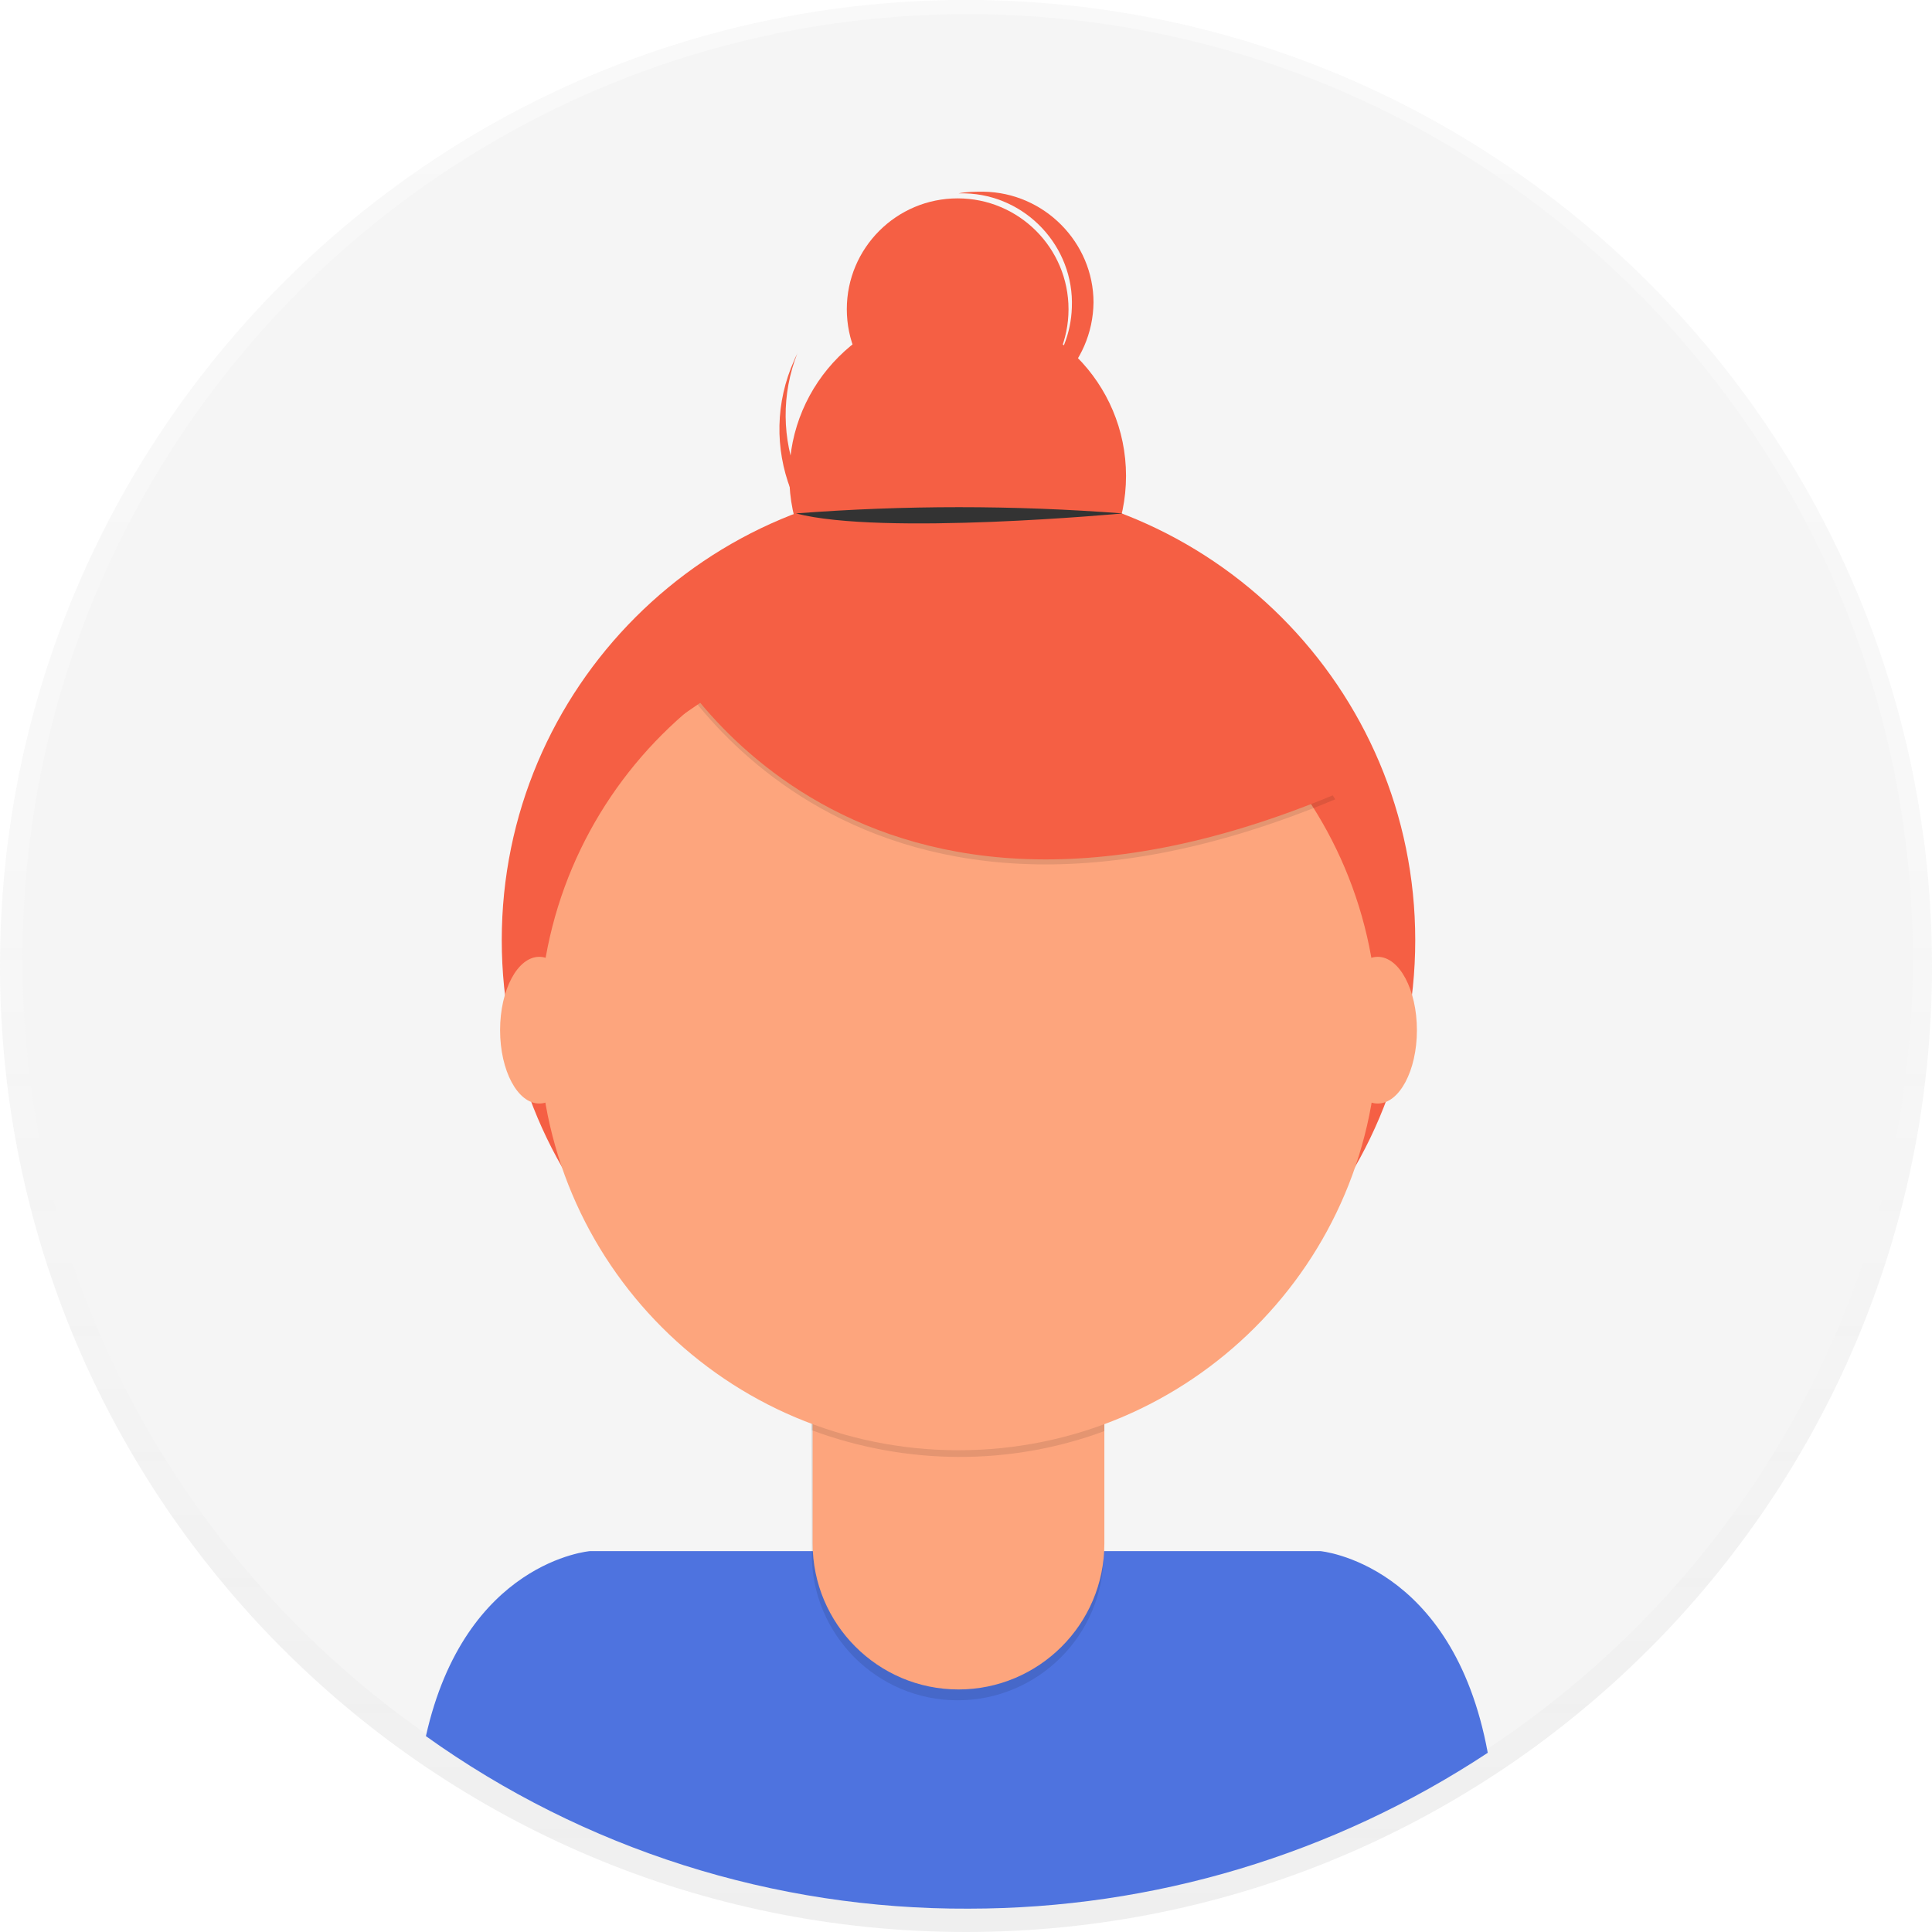
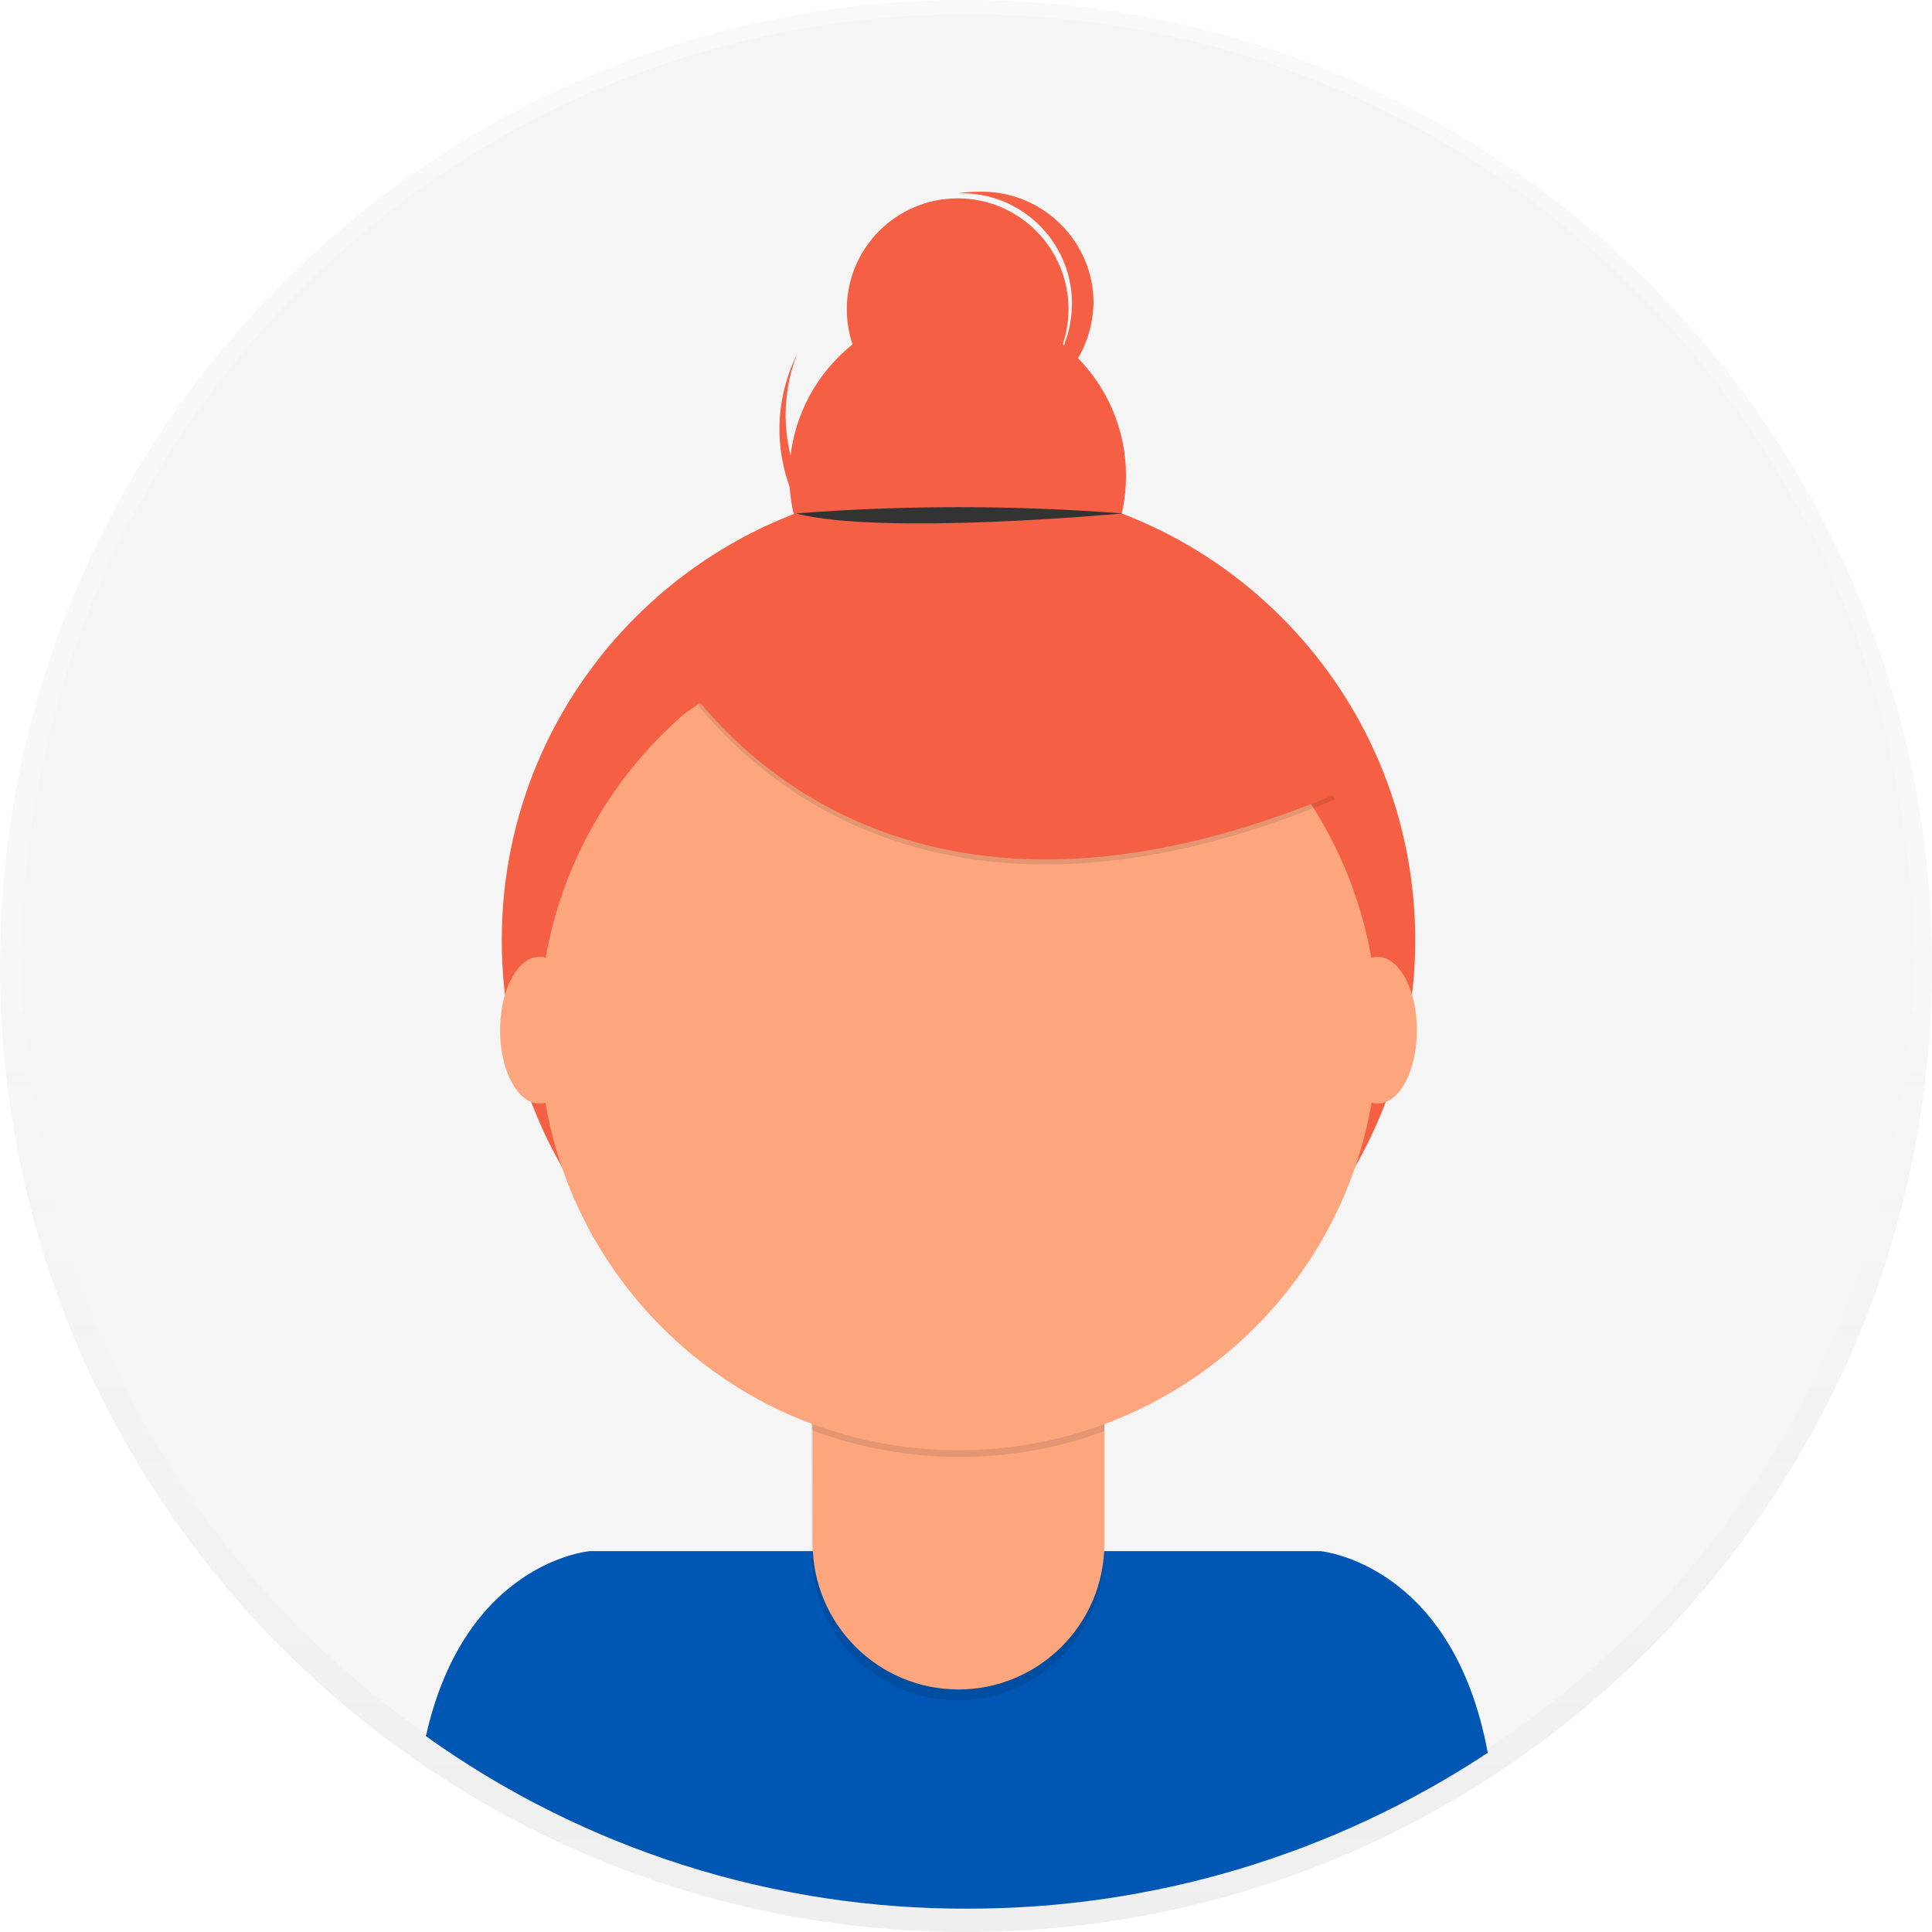
<svg xmlns="http://www.w3.org/2000/svg" version="1.1" id="_x38_8ce59e9-c4b8-4d1d-9d7a-ce0190159aa8" x="0px" y="0px" viewBox="0 0 231.8 231.8" style="enable-background:new 0 0 231.8 231.8;" xml:space="preserve">
  <style type="text/css">
	.st0{opacity:0.5;}
	.st1{fill:url(#SVGID_1_);}
	.st2{fill:#F5F5F5;}
- 	.st3{fill:#4E73DF;}
+ 	.st3{fill:#0056b3;}
	.st4{fill:#F55F44;}
	.st5{opacity:0.1;enable-background:new    ;}
	.st6{fill:#FDA57D;}
	.st7{fill:#333333;}
</style>
  <g class="st0">
    <linearGradient id="SVGID_1_" gradientUnits="userSpaceOnUse" x1="115.89" y1="9.36" x2="115.89" y2="241.14" gradientTransform="matrix(1 0 0 -1 0 241.14)">
      <stop offset="0" style="stop-color:#808080;stop-opacity:0.25" />
      <stop offset="0.54" style="stop-color:#808080;stop-opacity:0.12" />
      <stop offset="1" style="stop-color:#808080;stop-opacity:0.1" />
    </linearGradient>
    <circle class="st1" cx="115.9" cy="115.9" r="115.9" />
  </g>
  <circle class="st2" cx="116.1" cy="115.1" r="113.4" />
  <path class="st3" d="M116.2,229c22.2,0,43.8-6.5,62.3-18.7c-4.2-22.8-20.1-24.2-20.1-24.2H70.8c0,0-15,1.2-19.7,22.2  C70.1,221.9,92.9,229.1,116.2,229z" />
  <circle class="st4" cx="115" cy="112.8" r="54.8" />
  <path class="st5" d="M97.3,158.4h35.1l0,0v28.1c0,9.7-7.9,17.5-17.5,17.5l0,0l0,0c-9.7,0-17.5-7.9-17.5-17.5l0,0L97.3,158.4  L97.3,158.4z" />
  <path class="st6" d="M100.7,157.1h28.4c1.9,0,3.4,1.5,3.4,3.4l0,0v24.7c0,9.7-7.9,17.5-17.5,17.5l0,0l0,0c-9.7,0-17.5-7.9-17.5-17.5  l0,0v-24.7C97.4,158.6,98.8,157.1,100.7,157.1L100.7,157.1L100.7,157.1z" />
  <path class="st5" d="M97.4,171.6c11.3,4.2,23.8,4.3,35.1,0.1v-4.3H97.4V171.6z" />
  <circle class="st6" cx="115" cy="123.7" r="50.3" />
  <circle class="st4" cx="114.9" cy="57.1" r="20.2" />
  <circle class="st4" cx="114.9" cy="37.1" r="13.3" />
  <path class="st4" d="M106.2,68.2c-9.9-4.4-14.5-15.8-10.5-25.9c-0.1,0.3-0.3,0.6-0.4,0.9c-4.6,10.2,0,22.2,10.2,26.8  s22.2,0,26.8-10.2c0.1-0.3,0.2-0.6,0.4-0.9C127.6,68.5,116,72.6,106.2,68.2z" />
  <path class="st5" d="M79.2,77.9c0,0,21.2,43,81,18l-13.9-21.8l-24.7-8.9L79.2,77.9z" />
  <path class="st4" d="M79.2,77.3c0,0,21.2,43,81,18l-13.9-21.8l-24.7-8.9L79.2,77.3z" />
  <path class="st7" d="M95.5,61.6c13-1,26.1-1,39.2,0C134.7,61.6,105.8,64.3,95.5,61.6z" />
  <path class="st4" d="M118,23c-1,0-2,0-3,0.2h0.8c7.3,0.2,13.1,6.4,12.8,13.7c-0.2,6.2-4.7,11.5-10.8,12.6  c7.3,0.1,13.3-5.8,13.4-13.2C131.2,29.1,125.3,23.1,118,23L118,23z" />
  <ellipse class="st6" cx="64.7" cy="123.6" rx="4.7" ry="8.8" />
  <ellipse class="st6" cx="165.3" cy="123.6" rx="4.7" ry="8.8" />
  <polygon class="st4" points="76,78.6 85.8,73.5 88,81.6 82,85.7 " />
</svg>
